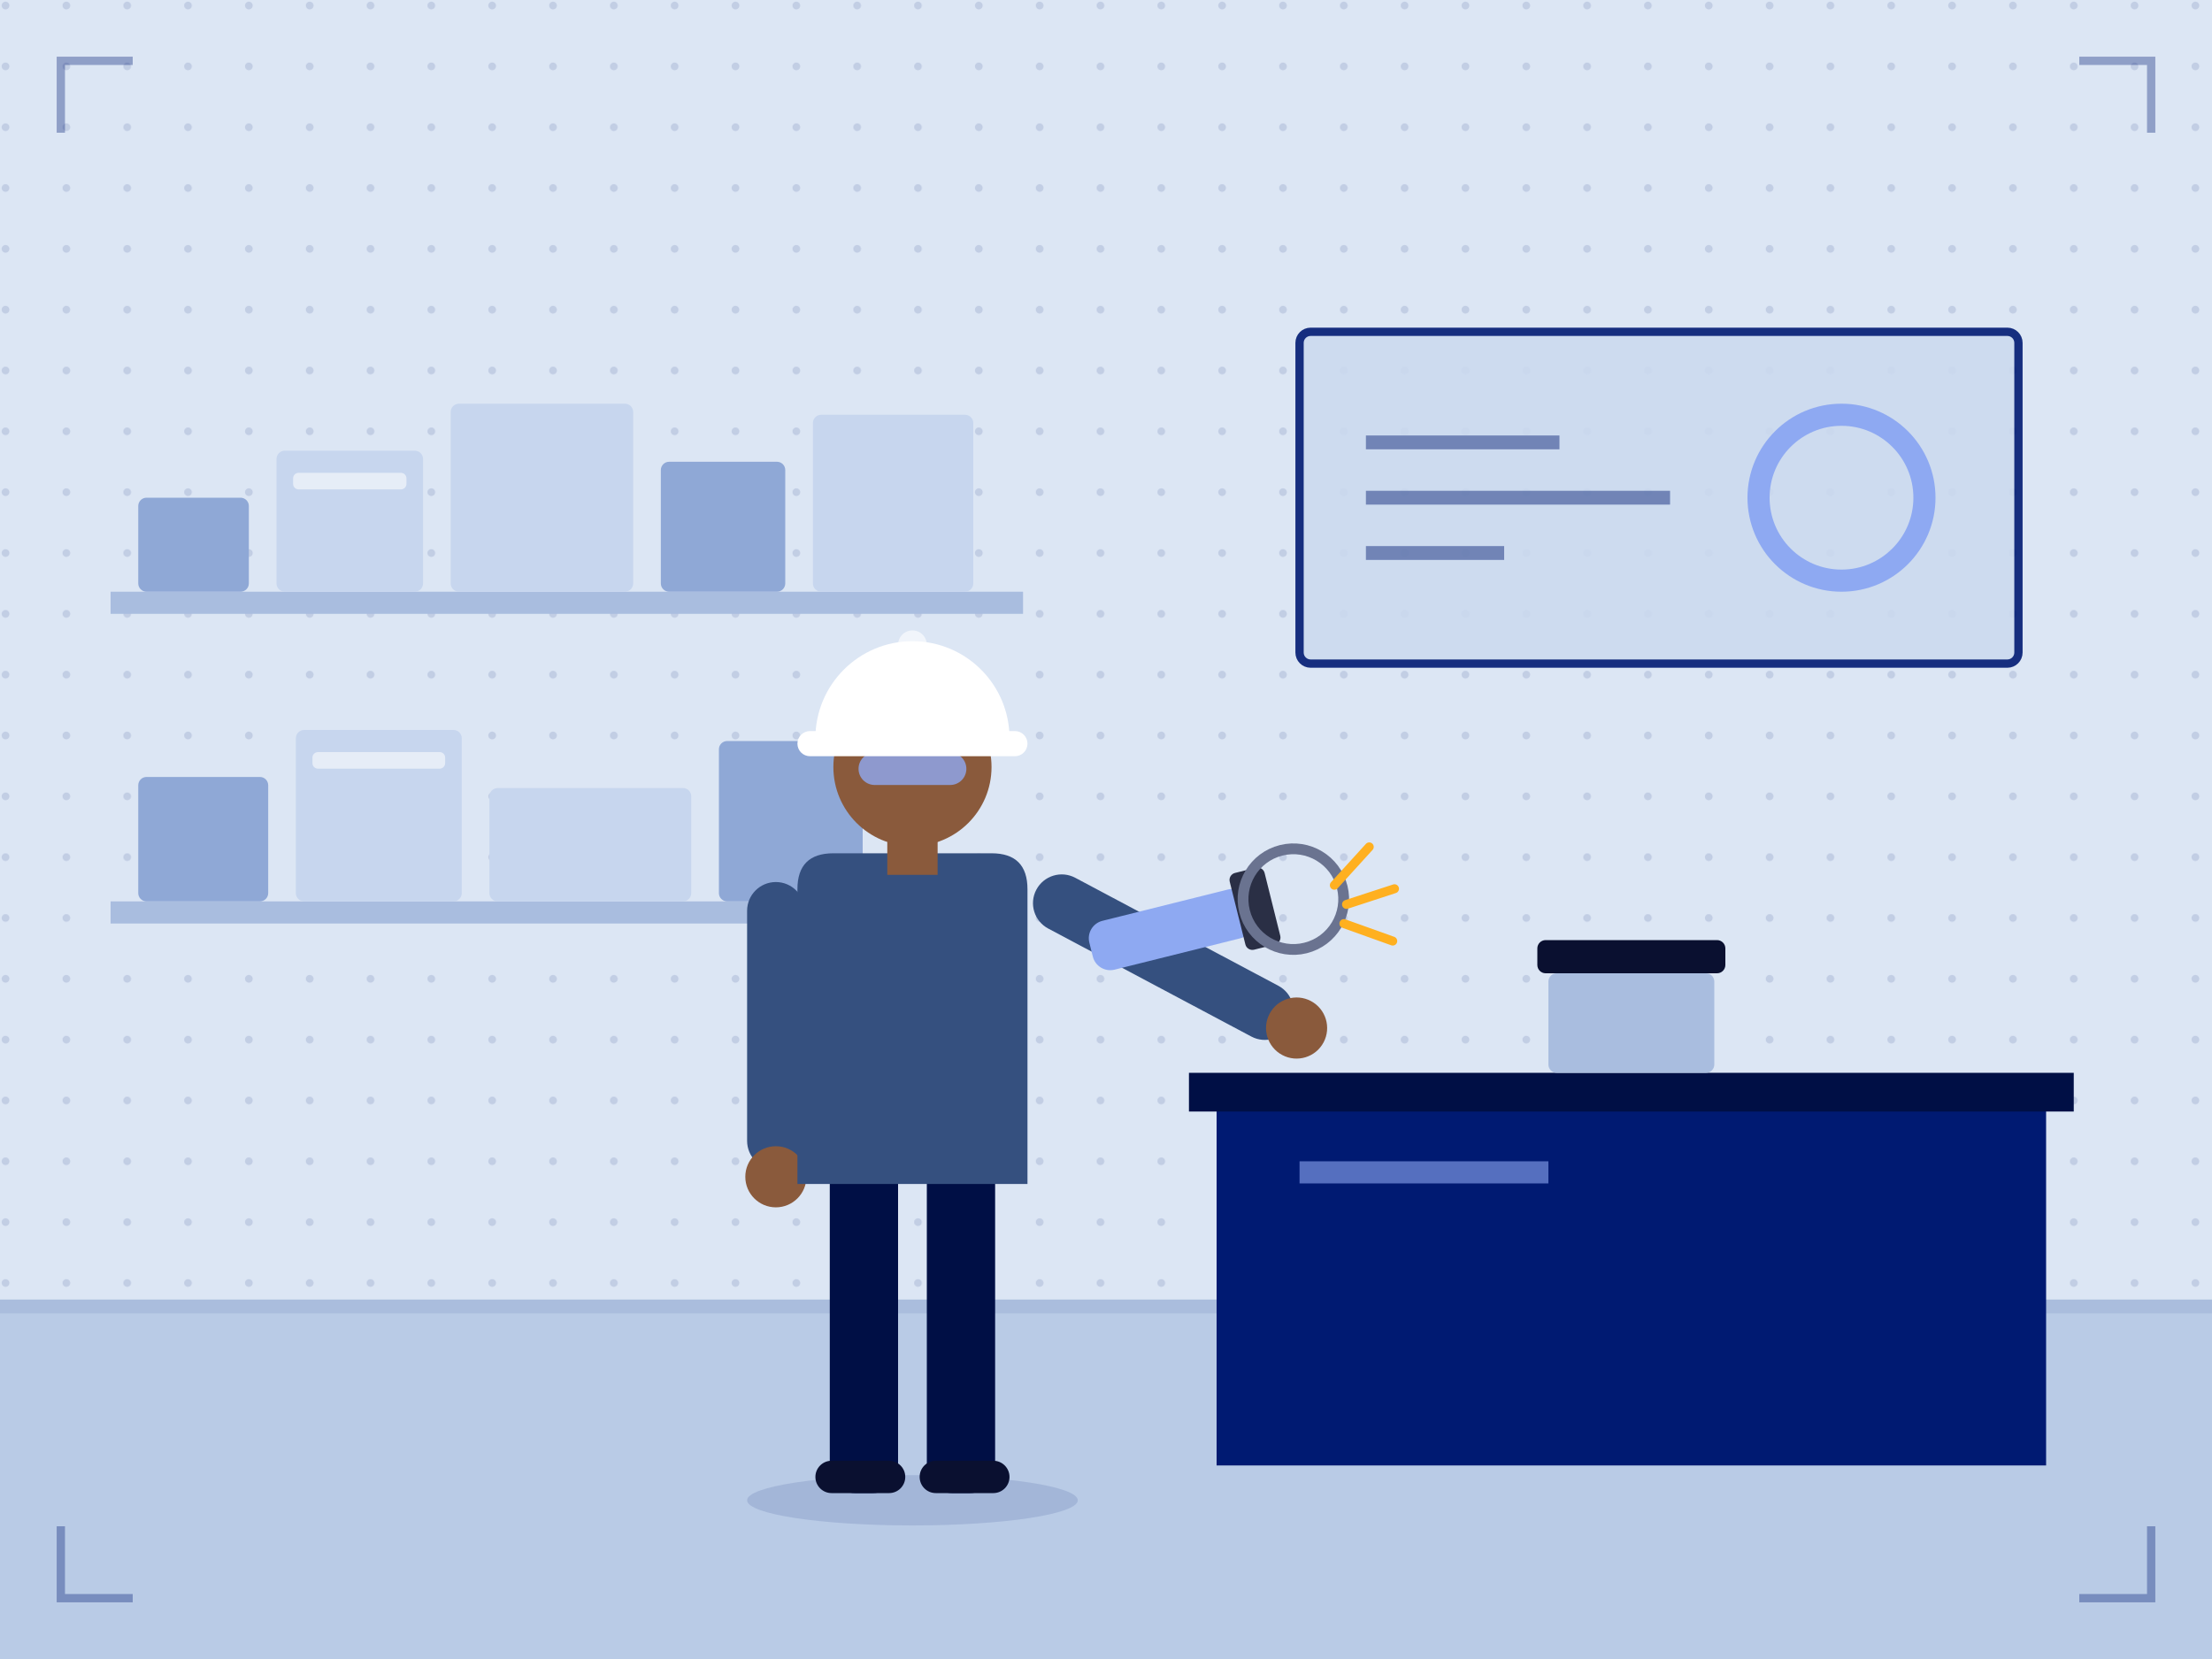
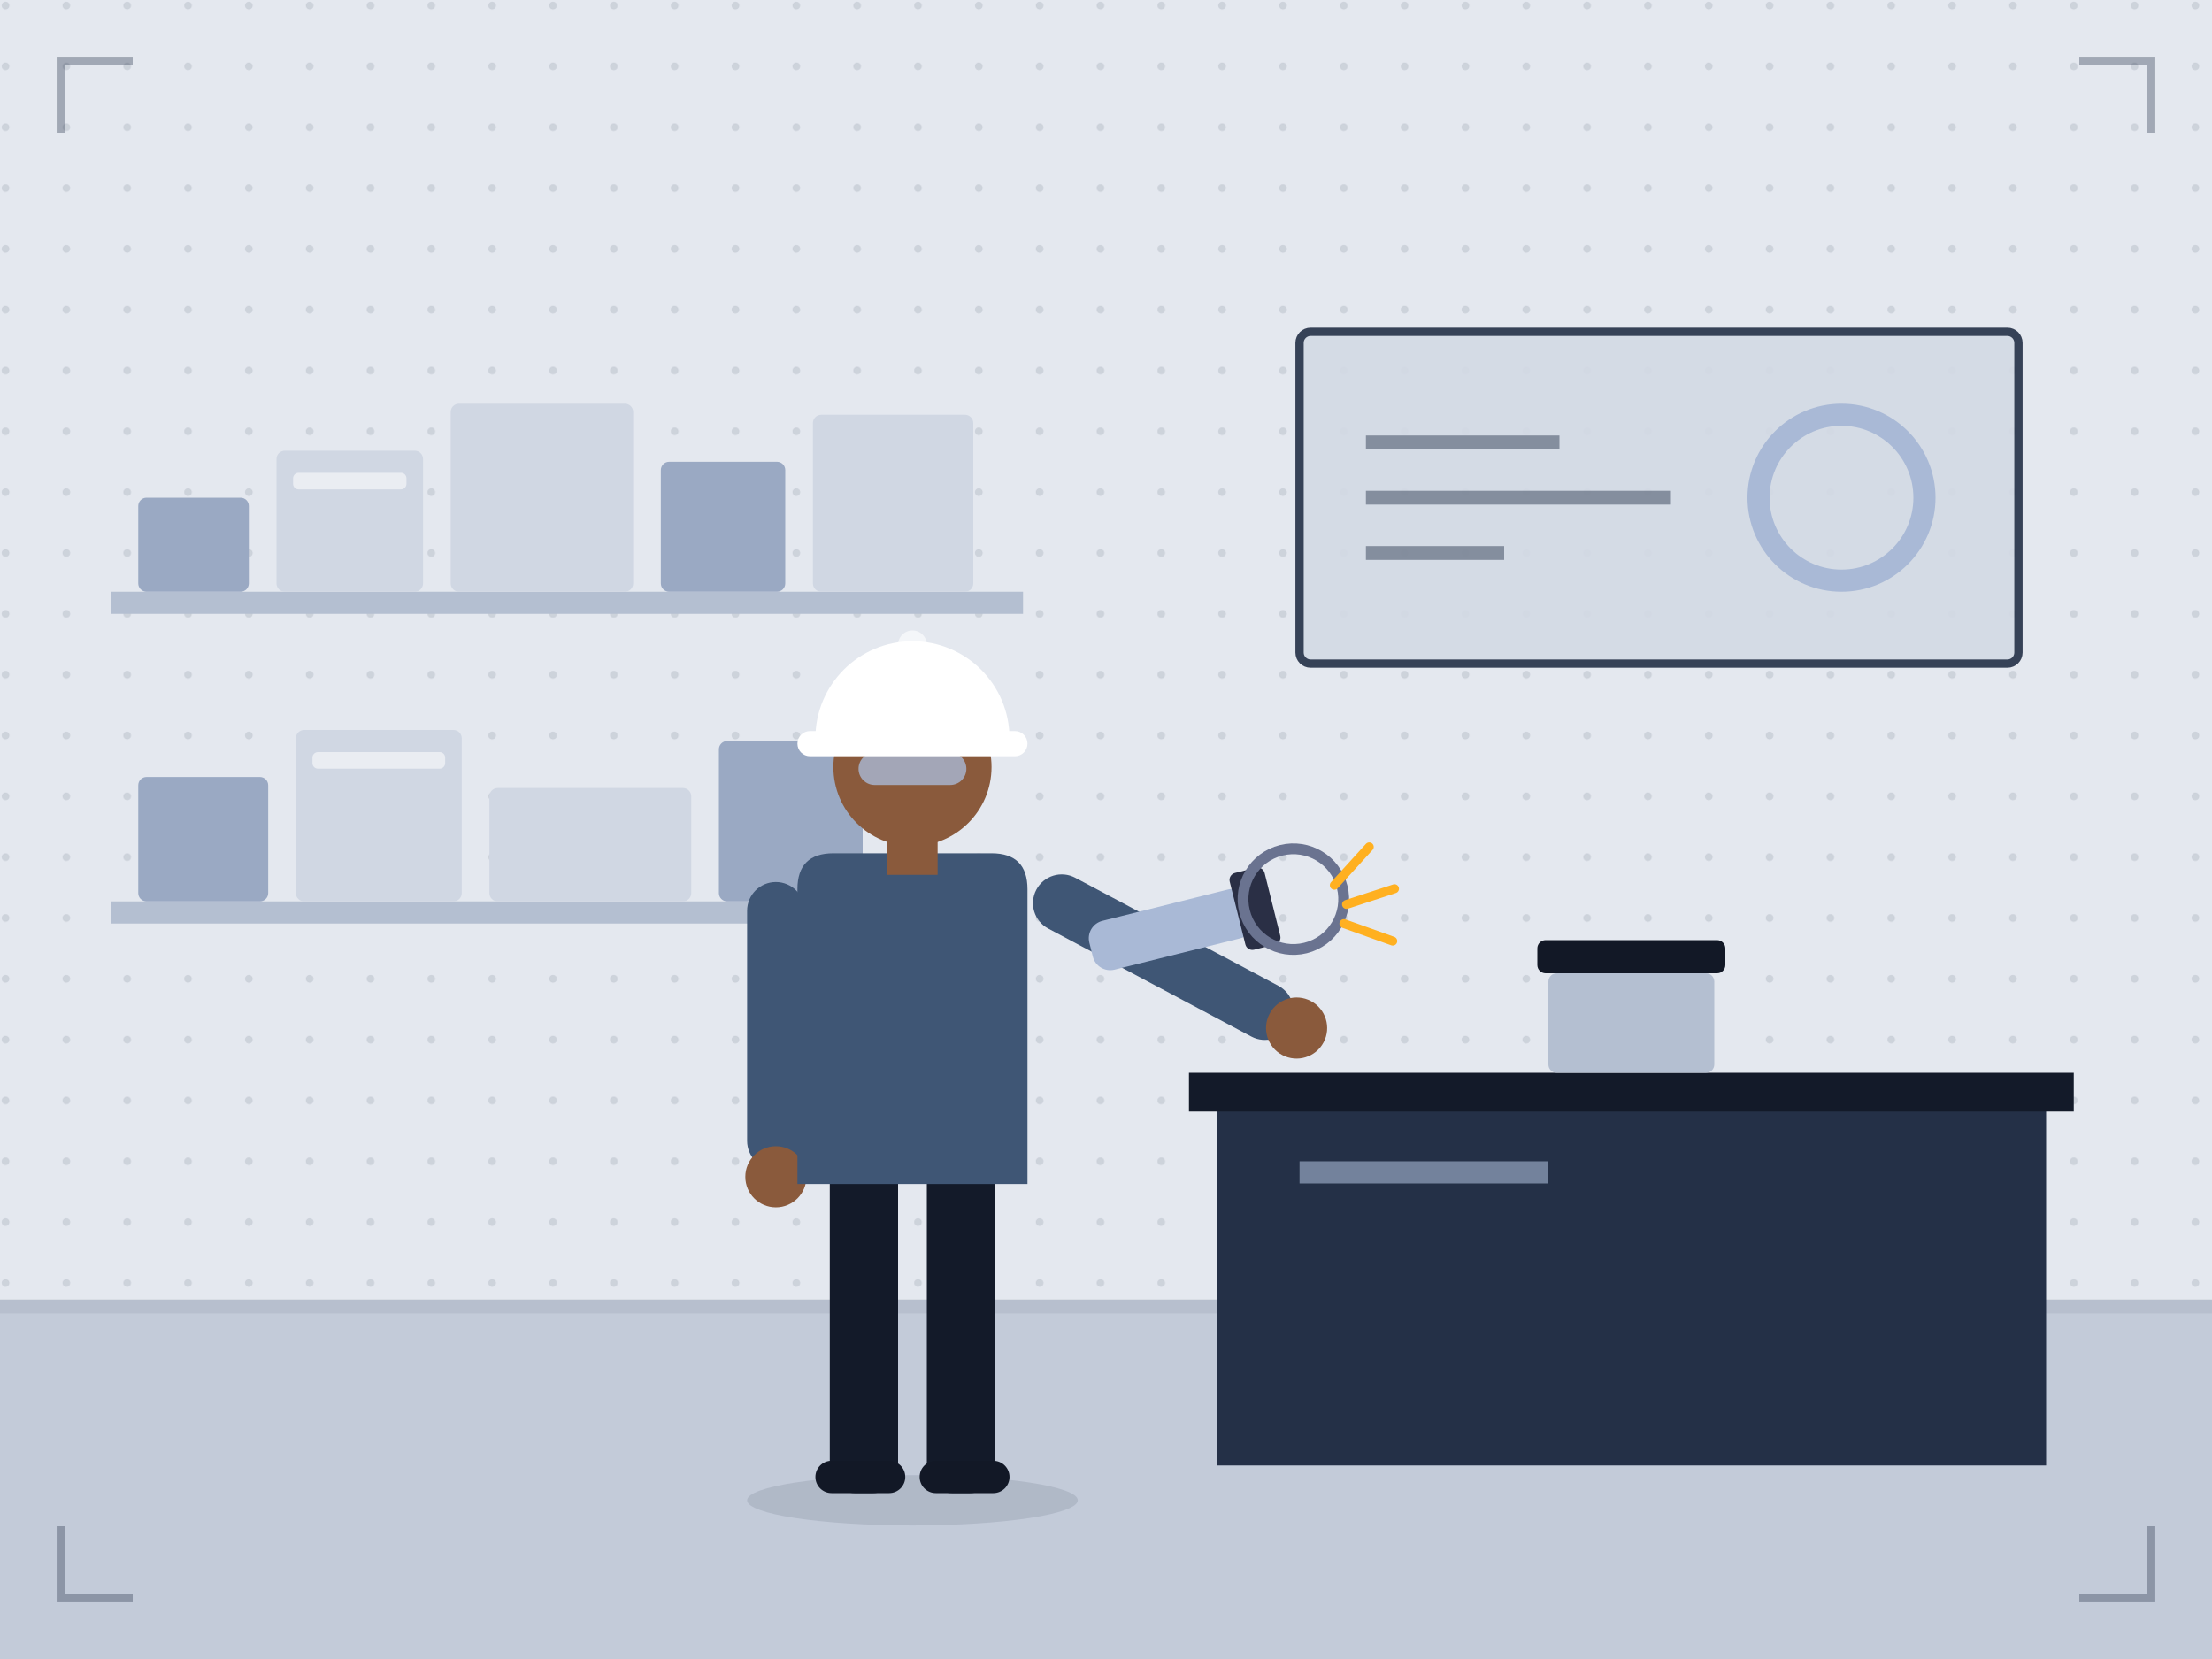
<svg xmlns="http://www.w3.org/2000/svg" viewBox="0 0 800 600" role="img" aria-label="Maqueta de foto del taller de mantenimiento">
  <defs>
    <pattern id="dots" width="22" height="22" patternUnits="userSpaceOnUse">
-       <circle cx="2" cy="2" r="1.4" fill="#001a72" opacity=".12" />
+       <circle cx="2" cy="2" r="1.4" fill="#243047" opacity=".12" />
    </pattern>
  </defs>
-   <rect width="800" height="600" fill="#dce6f4" />
+   <rect width="800" height="600" fill="#e4e8ef" />
  <rect width="800" height="600" fill="url(#dots)" />
-   <rect x="40" y="214" width="330" height="8" fill="#a9bddf" />
-   <rect x="50" y="180" width="40" height="34" rx="3" fill="#8fa8d6" />
-   <rect x="100" y="163" width="53" height="51" rx="3" fill="#c7d6ee" />
+   <rect x="40" y="214" width="330" height="8" fill="#b4bfd1" />
+   <rect x="50" y="180" width="40" height="34" rx="3" fill="#9aa9c3" />
+   <rect x="100" y="163" width="53" height="51" rx="3" fill="#d0d7e3" />
  <rect x="106" y="171" width="41" height="6" rx="2" fill="#ffffff" opacity=".55" />
-   <rect x="163" y="146" width="66" height="68" rx="3" fill="#c7d6ee" />
-   <rect x="239" y="167" width="45" height="47" rx="3" fill="#8fa8d6" />
-   <rect x="294" y="150" width="58" height="64" rx="3" fill="#c7d6ee" />
-   <rect x="40" y="326" width="330" height="8" fill="#a9bddf" />
-   <rect x="50" y="281" width="47" height="45" rx="3" fill="#8fa8d6" />
-   <rect x="107" y="264" width="60" height="62" rx="3" fill="#c7d6ee" />
+   <rect x="163" y="146" width="66" height="68" rx="3" fill="#d0d7e3" />
+   <rect x="239" y="167" width="45" height="47" rx="3" fill="#9aa9c3" />
+   <rect x="294" y="150" width="58" height="64" rx="3" fill="#d0d7e3" />
+   <rect x="40" y="326" width="330" height="8" fill="#b4bfd1" />
+   <rect x="50" y="281" width="47" height="45" rx="3" fill="#9aa9c3" />
+   <rect x="107" y="264" width="60" height="62" rx="3" fill="#d0d7e3" />
  <rect x="113" y="272" width="48" height="6" rx="2" fill="#ffffff" opacity=".55" />
-   <rect x="177" y="285" width="73" height="41" rx="3" fill="#c7d6ee" />
-   <rect x="260" y="268" width="52" height="58" rx="3" fill="#8fa8d6" />
+   <rect x="177" y="285" width="73" height="41" rx="3" fill="#d0d7e3" />
+   <rect x="260" y="268" width="52" height="58" rx="3" fill="#9aa9c3" />
  <g transform="translate(470 120)">
-     <rect width="260" height="120" rx="4" fill="#cbd9ee" stroke="#001a72" stroke-width="3" opacity=".9" />
-     <path d="M24 40h70M24 60h110M24 80h50" stroke="#001a72" stroke-width="5" opacity=".45" />
-     <circle cx="196" cy="60" r="30" fill="none" stroke="#8ea9f2" stroke-width="8" />
+     <rect width="260" height="120" rx="4" fill="#d3d9e4" stroke="#243047" stroke-width="3" opacity=".9" />
+     <path d="M24 40h70M24 60h110M24 80h50" stroke="#243047" stroke-width="5" opacity=".45" />
+     <circle cx="196" cy="60" r="30" fill="none" stroke="#a9b9d6" stroke-width="8" />
  </g>
-   <rect y="470" width="800" height="130" fill="#b9cbe6" />
-   <rect y="470" width="800" height="5" fill="#001a72" opacity=".08" />
+   <rect y="470" width="800" height="130" fill="#c3cbd9" />
+   <rect y="470" width="800" height="5" fill="#243047" opacity=".08" />
  <g transform="translate(330 540) scale(1.3)">
-     <ellipse cx="0" cy="2" rx="46" ry="7" fill="#001a72" opacity=".12" />
-     <rect x="-23" y="-94" width="19" height="94" rx="7" fill="#000f45" />
-     <rect x="4" y="-94" width="19" height="94" rx="7" fill="#000f45" />
-     <rect x="-27" y="-9" width="25" height="9" rx="4.5" fill="#0a1030" />
-     <rect x="2" y="-9" width="25" height="9" rx="4.5" fill="#0a1030" />
-     <rect x="-46" y="-170" width="16" height="80" rx="8" fill="#35507f" />
+     <ellipse cx="0" cy="2" rx="46" ry="7" fill="#243047" opacity=".12" />
+     <rect x="-23" y="-94" width="19" height="94" rx="7" fill="#131a29" />
+     <rect x="4" y="-94" width="19" height="94" rx="7" fill="#131a29" />
+     <rect x="-27" y="-9" width="25" height="9" rx="4.5" fill="#121826" />
+     <rect x="2" y="-9" width="25" height="9" rx="4.5" fill="#121826" />
+     <rect x="-46" y="-170" width="16" height="80" rx="8" fill="#3f5675" />
    <circle cx="-38" cy="-88" r="8.5" fill="#8a5a3c" />
-     <path d="M-32 -168 q0 -10 10 -10 h44 q10 0 10 10 v82 h-64z" fill="#35507f" />
+     <path d="M-32 -168 q0 -10 10 -10 h44 q10 0 10 10 v82 h-64z" fill="#3f5675" />
    <g transform="rotate(-62 38 -166)">
-       <rect x="30" y="-170" width="16" height="80" rx="8" fill="#35507f" />
+       <rect x="30" y="-170" width="16" height="80" rx="8" fill="#3f5675" />
      <circle cx="38" cy="-88" r="8.5" fill="#8a5a3c" />
    </g>
    <rect x="-7" y="-188" width="14" height="16" fill="#8a5a3c" />
    <circle cx="0" cy="-202" r="22" fill="#8a5a3c" />
-     <rect x="-15" y="-206" width="30" height="9" rx="4.5" fill="#8ea9f2" opacity=".8" />
+     <rect x="-15" y="-206" width="30" height="9" rx="4.5" fill="#a9b9d6" opacity=".8" />
    <path d="M-27 -210 a27 27 0 0 1 54 0z" fill="#ffffff" />
    <rect x="-32" y="-212" width="64" height="7" rx="3.5" fill="#ffffff" />
    <rect x="-4" y="-240" width="8" height="30" rx="4" fill="#ffffff" opacity=".6" />
    <g transform="translate(48 -158) rotate(-14)">
-       <rect width="46" height="14" rx="5" fill="#8ea9f2" />
+       <rect width="46" height="14" rx="5" fill="#a9b9d6" />
      <rect x="42" y="-4" width="10" height="22" rx="2" fill="#2a2f45" />
      <circle cx="58" cy="7" r="14" fill="none" stroke="#6a7390" stroke-width="3" />
      <path d="M70 6l12-8M72 12l14-1M70 17l12 8" stroke="#ffb020" stroke-width="2.5" stroke-linecap="round" />
    </g>
  </g>
-   <rect x="440" y="400" width="300" height="130" fill="#001a72" />
-   <rect x="430" y="388" width="320" height="14" fill="#000f45" />
-   <rect x="560" y="352" width="60" height="36" rx="3" fill="#a9bddf" />
-   <rect x="556" y="340" width="68" height="12" rx="3" fill="#0a1030" />
-   <rect x="470" y="420" width="90" height="8" fill="#8ea9f2" opacity=".6" />
-   <path d="M22 48V22H48" fill="none" stroke="#001a72" stroke-width="3" opacity=".35" />
-   <path d="M778 48V22H752" fill="none" stroke="#001a72" stroke-width="3" opacity=".35" />
-   <path d="M22 552V578H48" fill="none" stroke="#001a72" stroke-width="3" opacity=".35" />
-   <path d="M778 552V578H752" fill="none" stroke="#001a72" stroke-width="3" opacity=".35" />
+   <rect x="440" y="400" width="300" height="130" fill="#243047" />
+   <rect x="430" y="388" width="320" height="14" fill="#131a29" />
+   <rect x="560" y="352" width="60" height="36" rx="3" fill="#b4bfd1" />
+   <rect x="556" y="340" width="68" height="12" rx="3" fill="#121826" />
+   <rect x="470" y="420" width="90" height="8" fill="#a9b9d6" opacity=".6" />
+   <path d="M22 48V22H48" fill="none" stroke="#243047" stroke-width="3" opacity=".35" />
+   <path d="M778 48V22H752" fill="none" stroke="#243047" stroke-width="3" opacity=".35" />
+   <path d="M22 552V578H48" fill="none" stroke="#243047" stroke-width="3" opacity=".35" />
+   <path d="M778 552V578H752" fill="none" stroke="#243047" stroke-width="3" opacity=".35" />
</svg>
